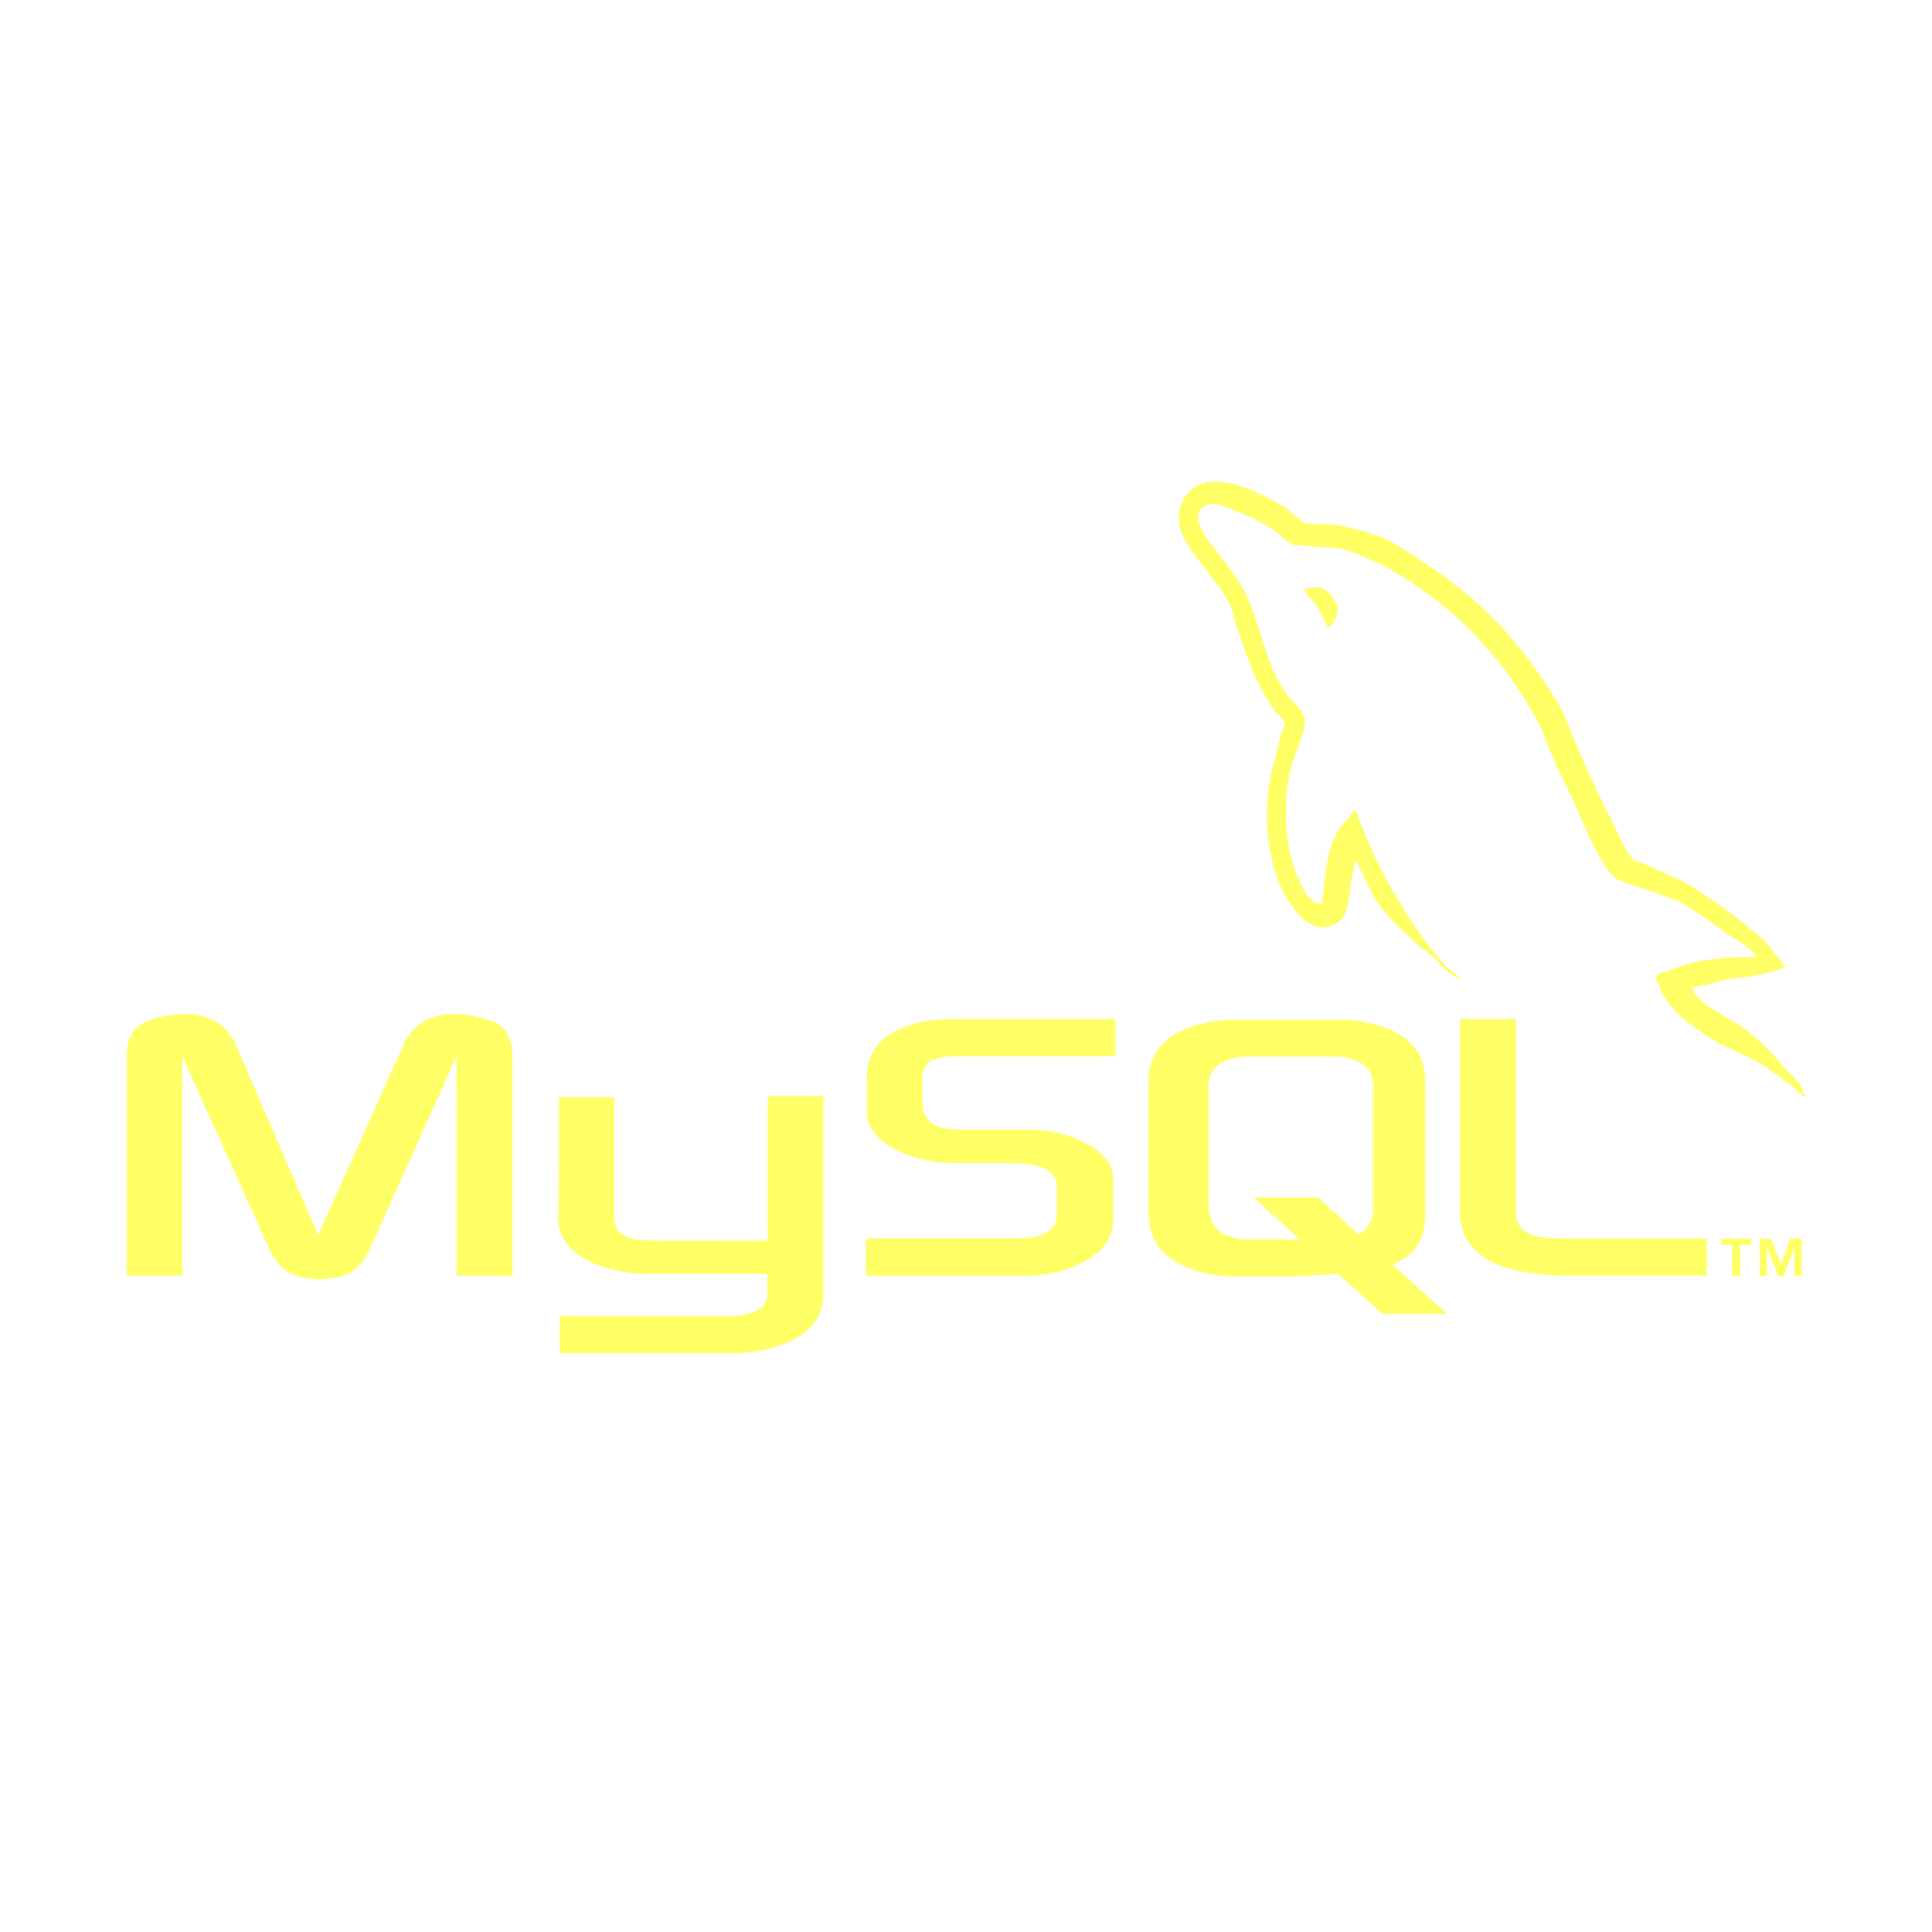
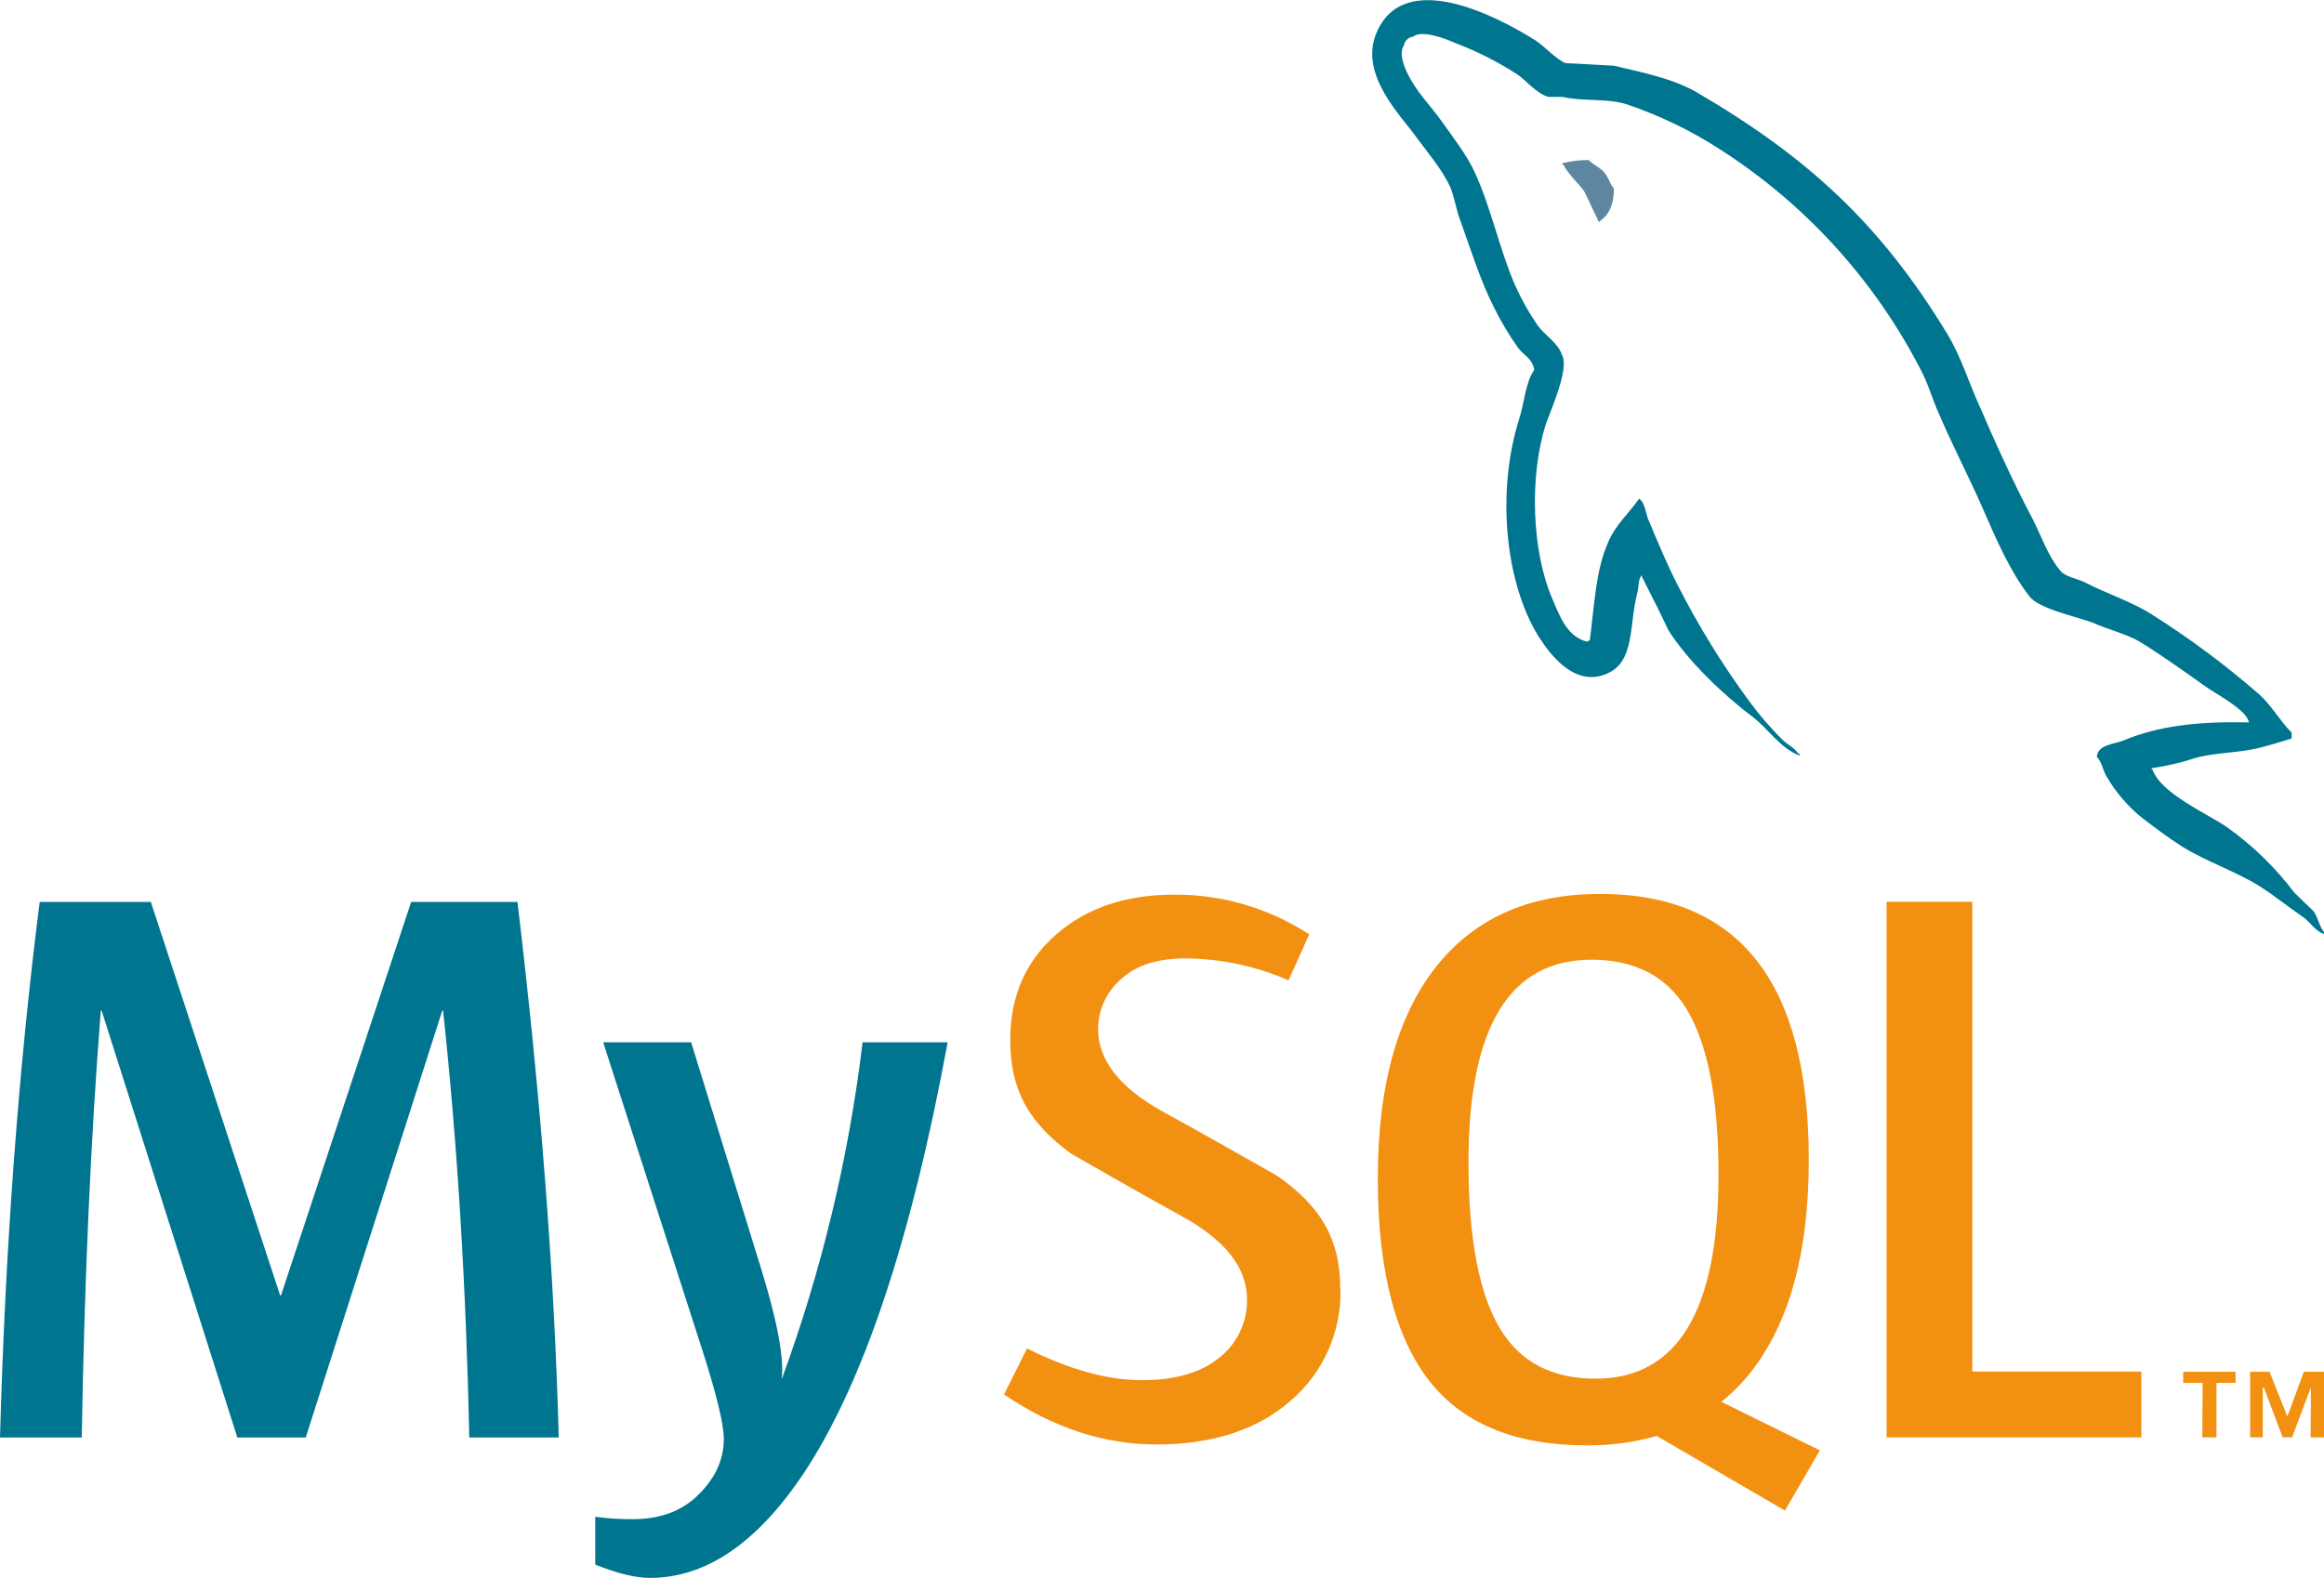
- <svg xmlns="http://www.w3.org/2000/svg" id="Layer_1" data-name="Layer 1" viewBox="0 0 512 512">
-   <path d="M33.61,338.06H48.29V279.9l22.92,50.7c2.6,6.1,6.33,8.36,13.55,8.36s10.73-2.26,13.44-8.36L121,279.9v58.16H135.8V279.9c0-5.64-2.26-8.35-7-9.82-11.18-3.39-18.63-.45-22,7.11L84.31,327.33,62.63,277.19c-3.28-7.56-10.84-10.5-22.13-7.11-4.63,1.47-6.89,4.18-6.89,9.82v58.16Z" style="fill:#ff6;fill-rule:evenodd" />
-   <path d="M148,290.74h14.79v32c-.11,1.81.56,5.87,8.58,6,4.18.12,31.84,0,32.07,0V290.52h14.79V342.8c0,12.87-15.92,15.69-23.37,15.81H148.33v-9.83H195c9.48-1,8.35-5.75,8.35-7.34V337.6H172.05c-14.57-.11-23.94-6.54-24.05-13.88,0-.68.33-32.75,0-33Z" style="fill:#ff6;fill-rule:evenodd" />
-   <path d="M465.29,253.71c-9-.23-16,.67-21.9,3.16-1.7.68-4.41.68-4.63,2.82.9.91,1,2.37,1.8,3.62a26.71,26.71,0,0,0,5.87,6.88c2.37,1.81,4.75,3.62,7.23,5.2,4.4,2.71,9.37,4.29,13.66,7,2.49,1.58,5,3.61,7.46,5.31,1.24.9,2,2.37,3.61,2.93v-.34c-.79-1-1-2.48-1.81-3.61-1.13-1.13-2.25-2.15-3.38-3.28A53.59,53.59,0,0,0,461.45,272c-3.61-2.48-11.52-5.87-13-10.05l-.23-.23a45.14,45.14,0,0,0,7.79-1.8c3.84-1,7.34-.79,11.29-1.81,1.81-.45,3.62-1,5.42-1.58v-1c-2-2-3.5-4.74-5.64-6.66A151,151,0,0,0,448.47,235c-3.5-2.25-8-3.72-11.75-5.64-1.35-.68-3.61-1-4.4-2.15-2-2.48-3.16-5.76-4.63-8.69-3.27-6.21-6.44-13.1-9.26-19.65-2-4.4-3.27-8.81-5.76-12.87-11.63-19.2-24.28-30.83-43.7-42.23-4.18-2.37-9.14-3.39-14.45-4.63-2.82-.12-5.65-.34-8.47-.45-1.81-.8-3.61-2.94-5.19-4-6.44-4.06-23-12.87-27.78-1.24-3.05,7.34,4.52,14.57,7.11,18.29,1.92,2.6,4.41,5.54,5.76,8.47.79,1.92,1,3.95,1.81,6,1.81,5,3.5,10.5,5.87,15.13a54.83,54.83,0,0,0,4.18,7c.9,1.24,2.48,1.81,2.82,3.84-1.58,2.26-1.69,5.64-2.6,8.47-4.06,12.76-2.48,28.56,3.28,37.94,1.81,2.82,6.1,9,11.85,6.66,5.09-2,4-8.47,5.42-14.12.34-1.35.12-2.25.8-3.16v.23c1.58,3.16,3.16,6.21,4.62,9.37,3.51,5.53,9.6,11.29,14.68,15.13,2.71,2,4.86,5.53,8.25,6.78v-.34h-.23a12.25,12.25,0,0,0-2.6-2.26,54.71,54.71,0,0,1-5.87-6.78,144.44,144.44,0,0,1-12.64-20.55c-1.81-3.5-3.39-7.34-4.86-10.84-.68-1.35-.68-3.38-1.81-4.06-1.69,2.48-4.17,4.63-5.42,7.68-2.14,4.85-2.37,10.84-3.16,17.05-.45.11-.22,0-.45.22-3.61-.9-4.86-4.63-6.21-7.79-3.39-8-3.95-20.89-1-30.15.79-2.37,4.18-9.82,2.83-12.08-.68-2.14-2.94-3.39-4.18-5.08a46,46,0,0,1-4.07-7.23c-2.71-6.32-4.06-13.32-7-19.65-1.35-2.93-3.72-6-5.64-8.69-2.15-3-4.52-5.19-6.21-8.81-.57-1.24-1.36-3.27-.46-4.63a1.8,1.8,0,0,1,1.59-1.46c1.46-1.25,5.64.33,7.11,1a58,58,0,0,1,11.18,5.65c1.58,1.13,3.27,3.27,5.31,3.84h2.37c3.61.79,7.67.22,11.06,1.24a71.93,71.93,0,0,1,16.26,7.79A100.17,100.17,0,0,1,408,192.17c1.36,2.59,1.92,5,3.16,7.68,2.37,5.53,5.31,11.18,7.68,16.6s4.63,10.72,8,15.13c1.69,2.37,8.47,3.61,11.52,4.85,2.26,1,5.76,1.92,7.79,3.16,3.84,2.37,7.68,5.08,11.29,7.68,1.81,1.36,7.45,4.18,7.79,6.44Z" style="fill:#ff6;fill-rule:evenodd" />
-   <path d="M350.12,155.58a17.77,17.77,0,0,0-4.63.57v.22h.22c.91,1.81,2.49,3,3.61,4.63.91,1.81,1.7,3.62,2.6,5.42l.23-.22c1.58-1.13,2.37-2.94,2.37-5.65a26.1,26.1,0,0,1-1.36-2.37c-.67-1.13-2.14-1.69-3-2.6Z" style="fill:#ff6;fill-rule:evenodd" />
-   <path d="M229.52,338.06H272a32.22,32.22,0,0,0,13.55-2.83c6.43-2.93,9.48-6.89,9.48-12.08V312.31c0-4.18-3.5-8.13-10.5-10.84A37,37,0,0,0,272,299.33H254.14c-6,0-8.81-1.81-9.6-5.76a5.68,5.68,0,0,1-.11-1.36v-6.66a5.17,5.17,0,0,1,.11-1.24c.79-3.05,2.37-3.84,7.56-4.41h43.48v-9.82H254.25c-6,0-9.15.34-12,1.24-8.69,2.71-12.53,7-12.53,14.57v8.58c0,6.66,7.45,12.31,20.1,13.66,1.35.12,2.82.12,4.29.12h15.24a7.08,7.08,0,0,1,1.58.11c4.63.45,6.66,1.24,8,2.93a3.46,3.46,0,0,1,1.13,2.72v8.58a5,5,0,0,1-2,3.5,10.51,10.51,0,0,1-6.33,2c-.56,0-.9.11-1.47.11H229.52v9.83Z" style="fill:#ff6;fill-rule:evenodd" />
-   <path d="M386.93,321c0,10.05,7.56,15.69,22.69,16.82,1.47.11,2.83.23,4.29.23h38.4v-9.83H413.57c-8.58,0-11.85-2.14-11.85-7.34V270.08H386.93V321Z" style="fill:#ff6;fill-rule:evenodd" />
-   <path d="M304.38,321.46v-35c0-8.92,6.33-14.34,18.64-16,1.35-.11,2.71-.23,4-.23h28c1.47,0,2.71.12,4.18.23,12.31,1.69,18.52,7.11,18.52,16v35c0,7.22-2.6,11.06-8.7,13.66l14.46,13.1H366.38L354.63,337.6l-11.85.68H327a34.52,34.52,0,0,1-8.58-1.13c-9.38-2.59-14-7.56-14-15.69Zm15.93-.79a8.42,8.42,0,0,0,.34,1.47c.79,4.06,4.62,6.32,10.5,6.32h13.32l-12.19-11.07h17l10.73,9.71a7,7,0,0,0,3.73-4.74,6.62,6.62,0,0,0,.11-1.47V287.36a5.68,5.68,0,0,0-.11-1.36c-.79-3.84-4.63-6-10.39-6H331.15c-6.55,0-10.84,2.82-10.84,7.34v33.31Z" style="fill:#ff6;fill-rule:evenodd" />
-   <path d="M459.08,338.17h2.15v-8.24h2.82v-1.7h-7.91v1.7h2.94v8.24Zm16.37,0h2v-9.94h-3.05L472,335l-2.71-6.78h-2.93v9.94h1.92V330.6h.11l2.82,7.57h1.47l2.82-7.57h0v7.57Z" style="fill:#ff6;fill-rule:evenodd" />
+ <svg xmlns="http://www.w3.org/2000/svg" id="Layer_1" data-name="Layer 1" viewBox="0 0 493.56 335.2">
+   <path d="M346.6,122.4a21.9,21.9,0,0,0-5.63.69v.27h.27c1.11,2.2,3,3.72,4.4,5.64,1.1,2.2,2.07,4.4,3.16,6.6l.27-.28c1.94-1.37,2.9-3.57,2.9-6.87-.83-1-1-1.93-1.65-2.89-.82-1.37-2.61-2.06-3.72-3.16" transform="translate(-9.22 -88.4)" style="fill:#5d87a1;fill-rule:evenodd" />
+   <path d="M127.88,393.77h-19q-1-48.22-5.56-90.69h-.17l-29,90.69H59.62L30.8,303.08h-.17q-3.21,40.8-4.05,90.69H9.22Q10.9,333.08,17.65,280h23.6l27.47,83.61h.17L96.54,280h22.58q7.42,62.2,8.76,113.79" transform="translate(-9.22 -88.4)" style="fill:#00758f" />
+   <path d="M210.48,309.82q-11.64,63.12-30.68,91.73Q165,423.6,147.27,423.6q-4.72,0-11.63-2.83V410.62a55.12,55.12,0,0,0,7.92.51c5.51,0,9.94-1.52,13.32-4.56q6.06-5.55,6.06-12.47,0-4.73-4.72-19.38l-20.9-64.9H156l15,48.54q5.06,16.53,4.22,23.1a317,317,0,0,0,17.19-71.64Z" transform="translate(-9.22 -88.4)" style="fill:#00758f" />
+   <polygon points="454.77 305.36 400.66 305.36 400.66 191.58 418.87 191.58 418.87 291.37 454.77 291.37 454.77 305.36" style="fill:#f29111" />
+   <path d="M395.72,396.51,374.81,386.2a39.22,39.22,0,0,0,5.23-5.09q13.32-15.64,13.32-46.34,0-56.46-44.33-56.47-21.73,0-33.88,14.33-13.32,15.67-13.32,46.18,0,30,11.8,44,10.78,12.63,32.54,12.64a52.53,52.53,0,0,0,14.89-2L388.3,409.3ZM328,371q-6.91-11.12-6.91-35.72,0-43,26.12-43,13.66,0,20.07,10.28,6.9,11.13,6.91,35.4,0,43.32-26.13,43.32-13.65,0-20.06-10.29" transform="translate(-9.22 -88.4)" style="fill:#f29111;fill-rule:evenodd" />
+   <path d="M293.9,362.23A30.23,30.23,0,0,1,283.29,386q-10.62,9.25-28.48,9.26-16.69,0-32.36-10.62l4.89-9.78q13.49,6.75,24.43,6.74,10.28,0,16.1-4.54a15.48,15.48,0,0,0,6.19-12.63c0-6.76-4.71-12.53-13.36-17.38-8-4.38-23.93-13.52-23.93-13.52-8.64-6.3-13-13.07-13-24.21q0-13.83,9.68-22.34t25-8.52a51.78,51.78,0,0,1,28.82,8.44l-4.39,9.76A55.77,55.77,0,0,0,261,292q-8.76,0-13.48,4.22a14.12,14.12,0,0,0-5.1,10.78c0,6.74,4.81,12.59,13.7,17.52,8.08,4.39,24.42,13.71,24.42,13.71,8.89,6.29,13.32,13,13.32,24.05" transform="translate(-9.22 -88.4)" style="fill:#f29111" />
+   <path d="M486.83,241.87c-11-.27-19.52.82-26.67,3.85-2.06.82-5.36.82-5.64,3.44,1.11,1.1,1.24,2.88,2.21,4.4a32.08,32.08,0,0,0,7.15,8.38c2.88,2.2,5.77,4.4,8.8,6.32,5.35,3.31,11.41,5.23,16.62,8.53,3,1.92,6.05,4.4,9.09,6.46,1.5,1.1,2.46,2.89,4.39,3.57v-.41c-1-1.24-1.24-3-2.2-4.41-1.37-1.36-2.75-2.61-4.12-4a65.39,65.39,0,0,0-14.3-13.89c-4.4-3-14-7.15-15.81-12.22l-.28-.28a54.75,54.75,0,0,0,9.49-2.22c4.67-1.23,8.93-.95,13.74-2.19,2.21-.55,4.41-1.24,6.61-1.92v-1.24c-2.48-2.47-4.26-5.78-6.87-8.11a183.64,183.64,0,0,0-22.69-16.91c-4.27-2.76-9.77-4.53-14.3-6.88-1.65-.82-4.39-1.23-5.36-2.61-2.48-3-3.86-7-5.64-10.59-4-7.55-7.84-15.93-11.27-23.92-2.47-5.36-4-10.72-7-15.67C408.6,136,393.21,121.85,369.56,108c-5.08-2.9-11.13-4.13-17.59-5.64-3.44-.15-6.87-.42-10.31-.55-2.2-1-4.41-3.58-6.33-4.82-7.84-4.94-28-15.67-33.82-1.51-3.71,8.94,5.5,17.74,8.67,22.28,2.33,3.15,5.36,6.73,7,10.3,1,2.34,1.24,4.82,2.21,7.29,2.19,6.05,4.25,12.79,7.15,18.43a63.32,63.32,0,0,0,5.08,8.51c1.11,1.52,3,2.2,3.44,4.69-1.92,2.74-2.07,6.87-3.17,10.31-4.94,15.53-3,34.78,4,46.19,2.2,3.43,7.43,11,14.44,8.1,6.18-2.47,4.81-10.3,6.6-17.17.41-1.67.13-2.76.95-3.85v.27c1.93,3.85,3.86,7.55,5.64,11.41,4.27,6.73,11.69,13.75,17.88,18.42,3.29,2.48,5.9,6.73,10,8.25v-.41h-.27c-.83-1.24-2.06-1.79-3.16-2.75a68.12,68.12,0,0,1-7.16-8.25,176.48,176.48,0,0,1-15.39-25c-2.2-4.27-4.12-8.94-5.91-13.2-.83-1.64-.83-4.13-2.2-4.95-2.07,3-5.09,5.64-6.6,9.34-2.61,5.92-2.88,13.2-3.85,20.77-.55.14-.28,0-.55.27-4.4-1.1-5.91-5.63-7.56-9.47-4.12-9.78-4.82-25.45-1.24-36.72,1-2.88,5.1-12,3.44-14.71-.83-2.62-3.58-4.12-5.09-6.19a54.31,54.31,0,0,1-4.94-8.79c-3.31-7.7-5-16.23-8.53-23.92-1.65-3.58-4.54-7.3-6.87-10.59-2.62-3.71-5.5-6.32-7.57-10.72-.68-1.51-1.64-4-.55-5.64a2.21,2.21,0,0,1,1.93-1.79c1.78-1.51,6.87.41,8.66,1.24a69.67,69.67,0,0,1,13.61,6.87c1.92,1.38,4,4,6.46,4.68H341c4.39,1,9.35.27,13.48,1.51a87.93,87.93,0,0,1,19.79,9.49,121.92,121.92,0,0,1,42.88,47c1.66,3.15,2.35,6,3.86,9.34,2.89,6.75,6.47,13.62,9.35,20.21s5.64,13.06,9.77,18.43c2,2.88,10.3,4.39,14,5.91,2.74,1.23,7,2.33,9.48,3.84,4.68,2.88,9.34,6.19,13.75,9.35,2.19,1.65,9.07,5.09,9.48,7.84" transform="translate(-9.22 -88.4)" style="fill:#00758f;fill-rule:evenodd" />
+   <path d="M499.94,393.75h2.84V379.81H498.5L495,389.32l-3.79-9.51h-4.12v13.94h2.69v-10.6H490l4,10.6H496l4-10.6Zm-23,0h3V382.18H484v-2.37H472.88v2.37H477Z" transform="translate(-9.22 -88.4)" style="fill:#f29111" />
</svg>
